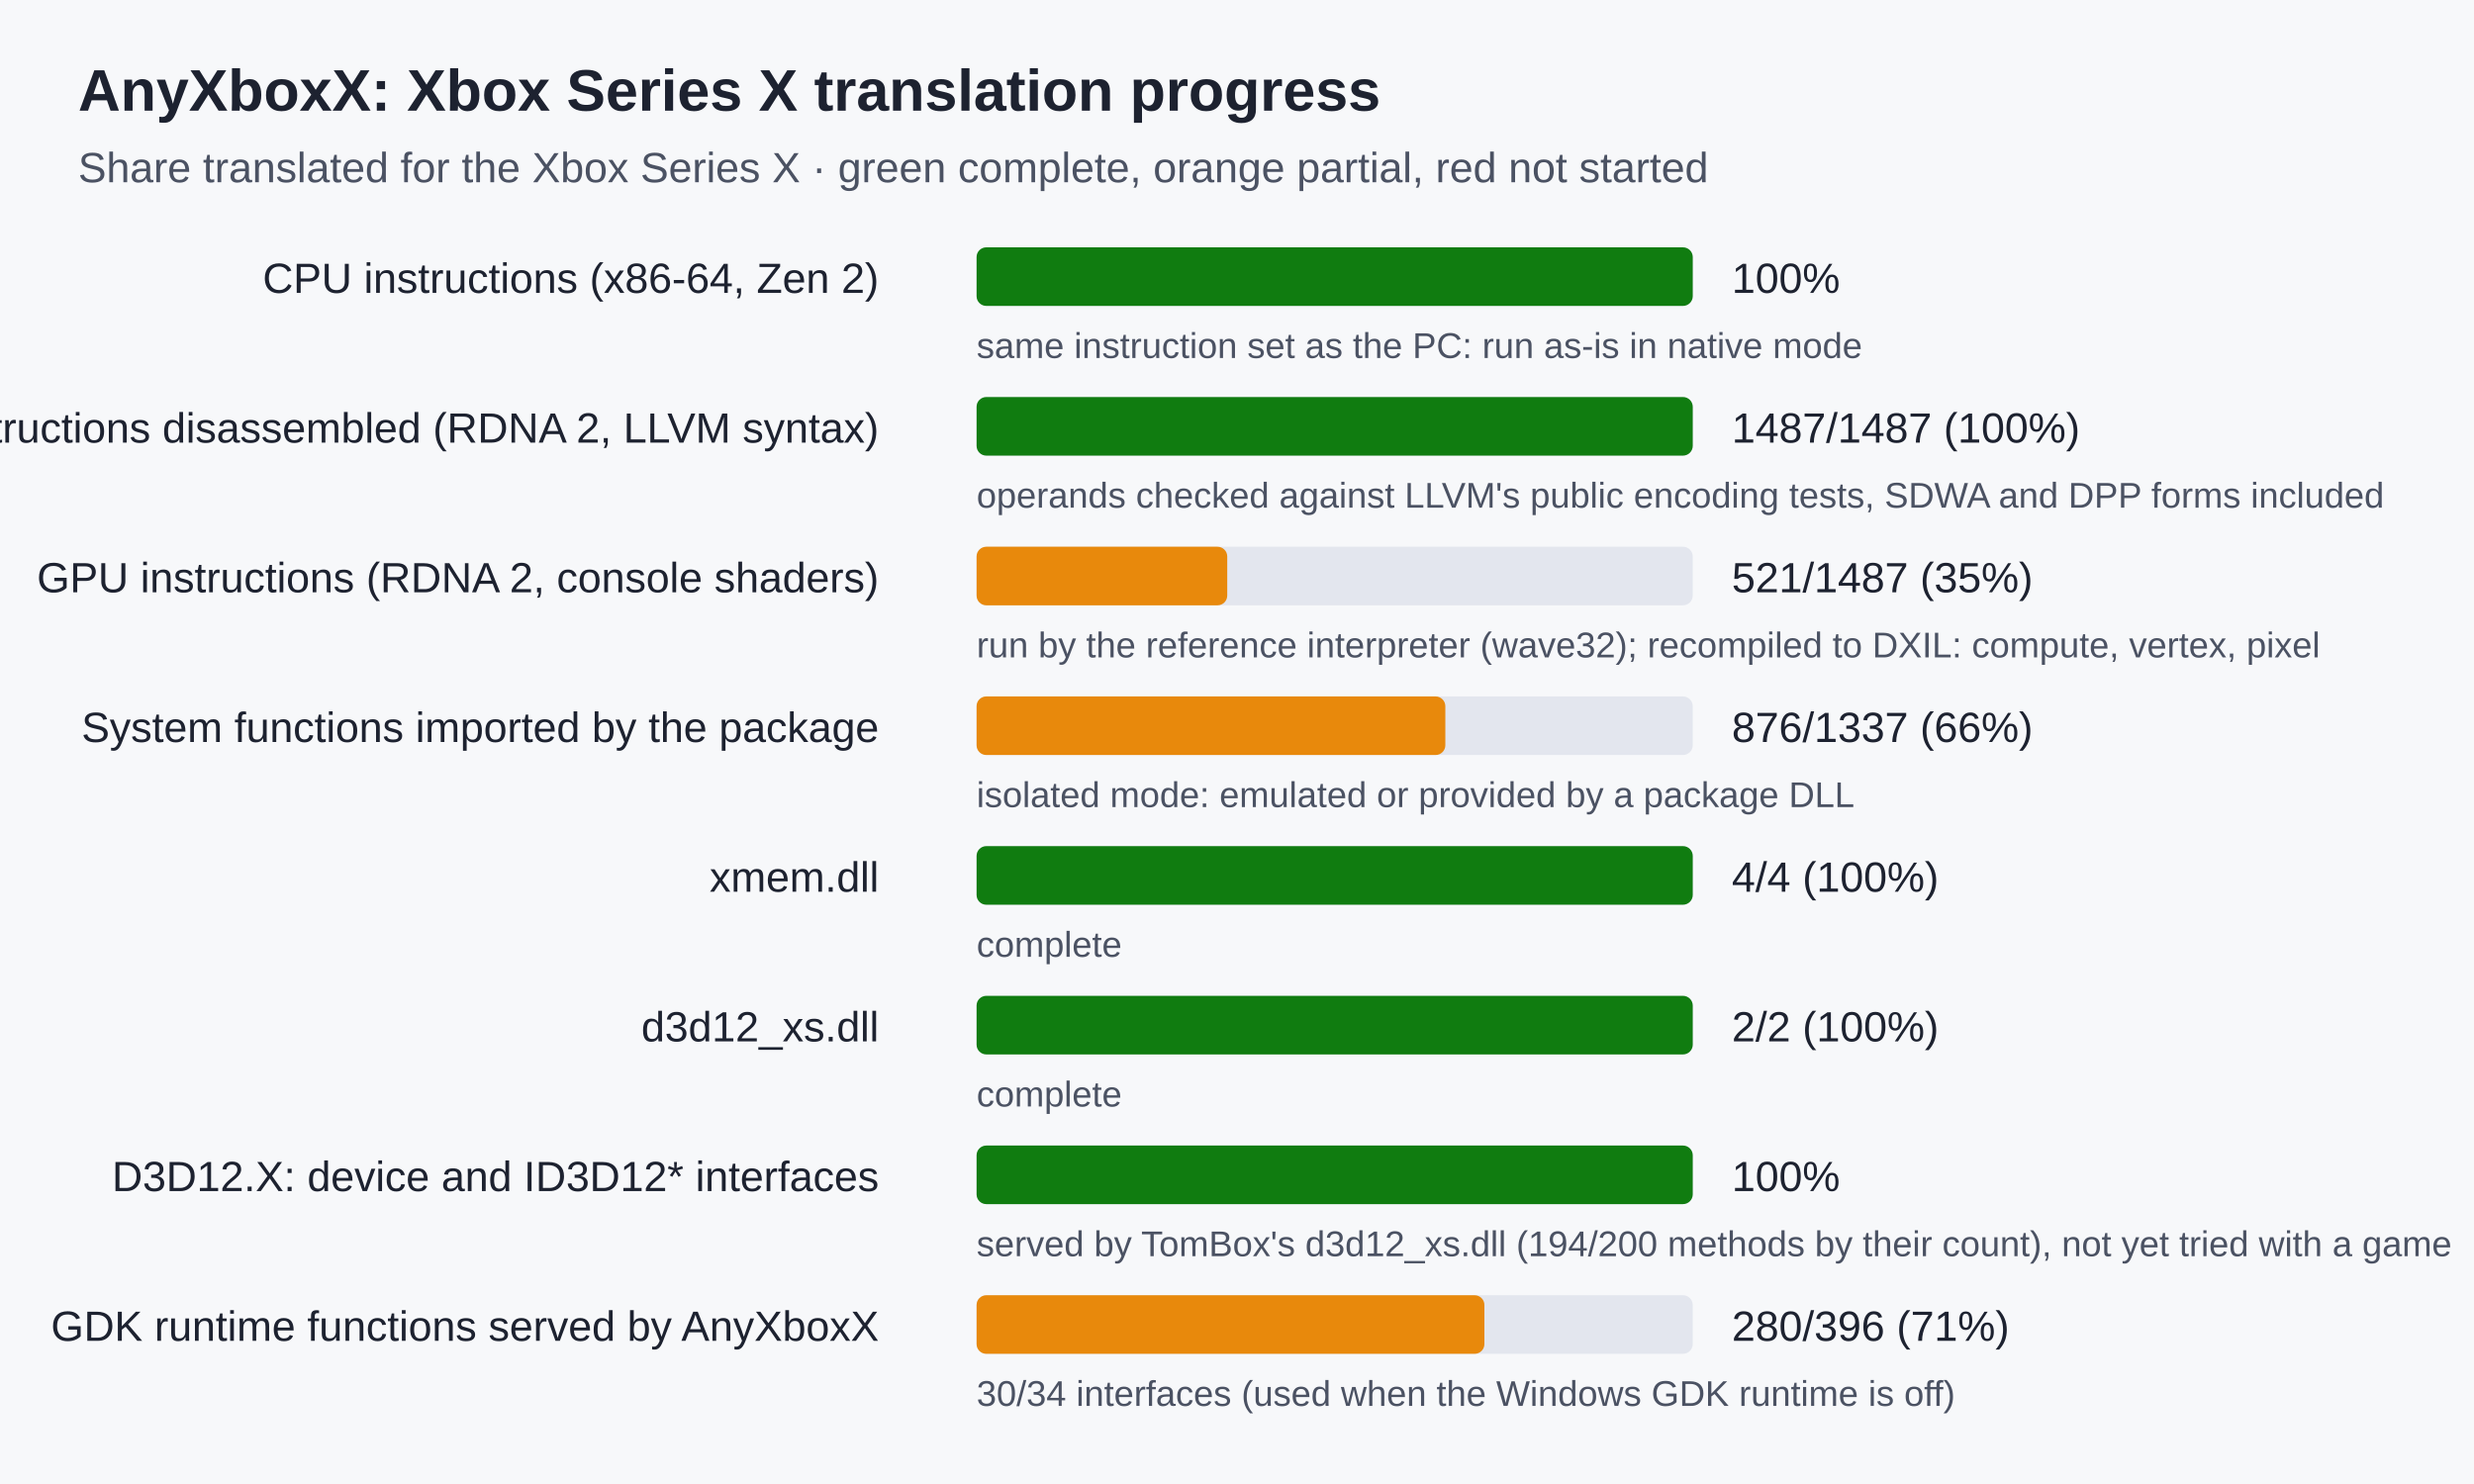
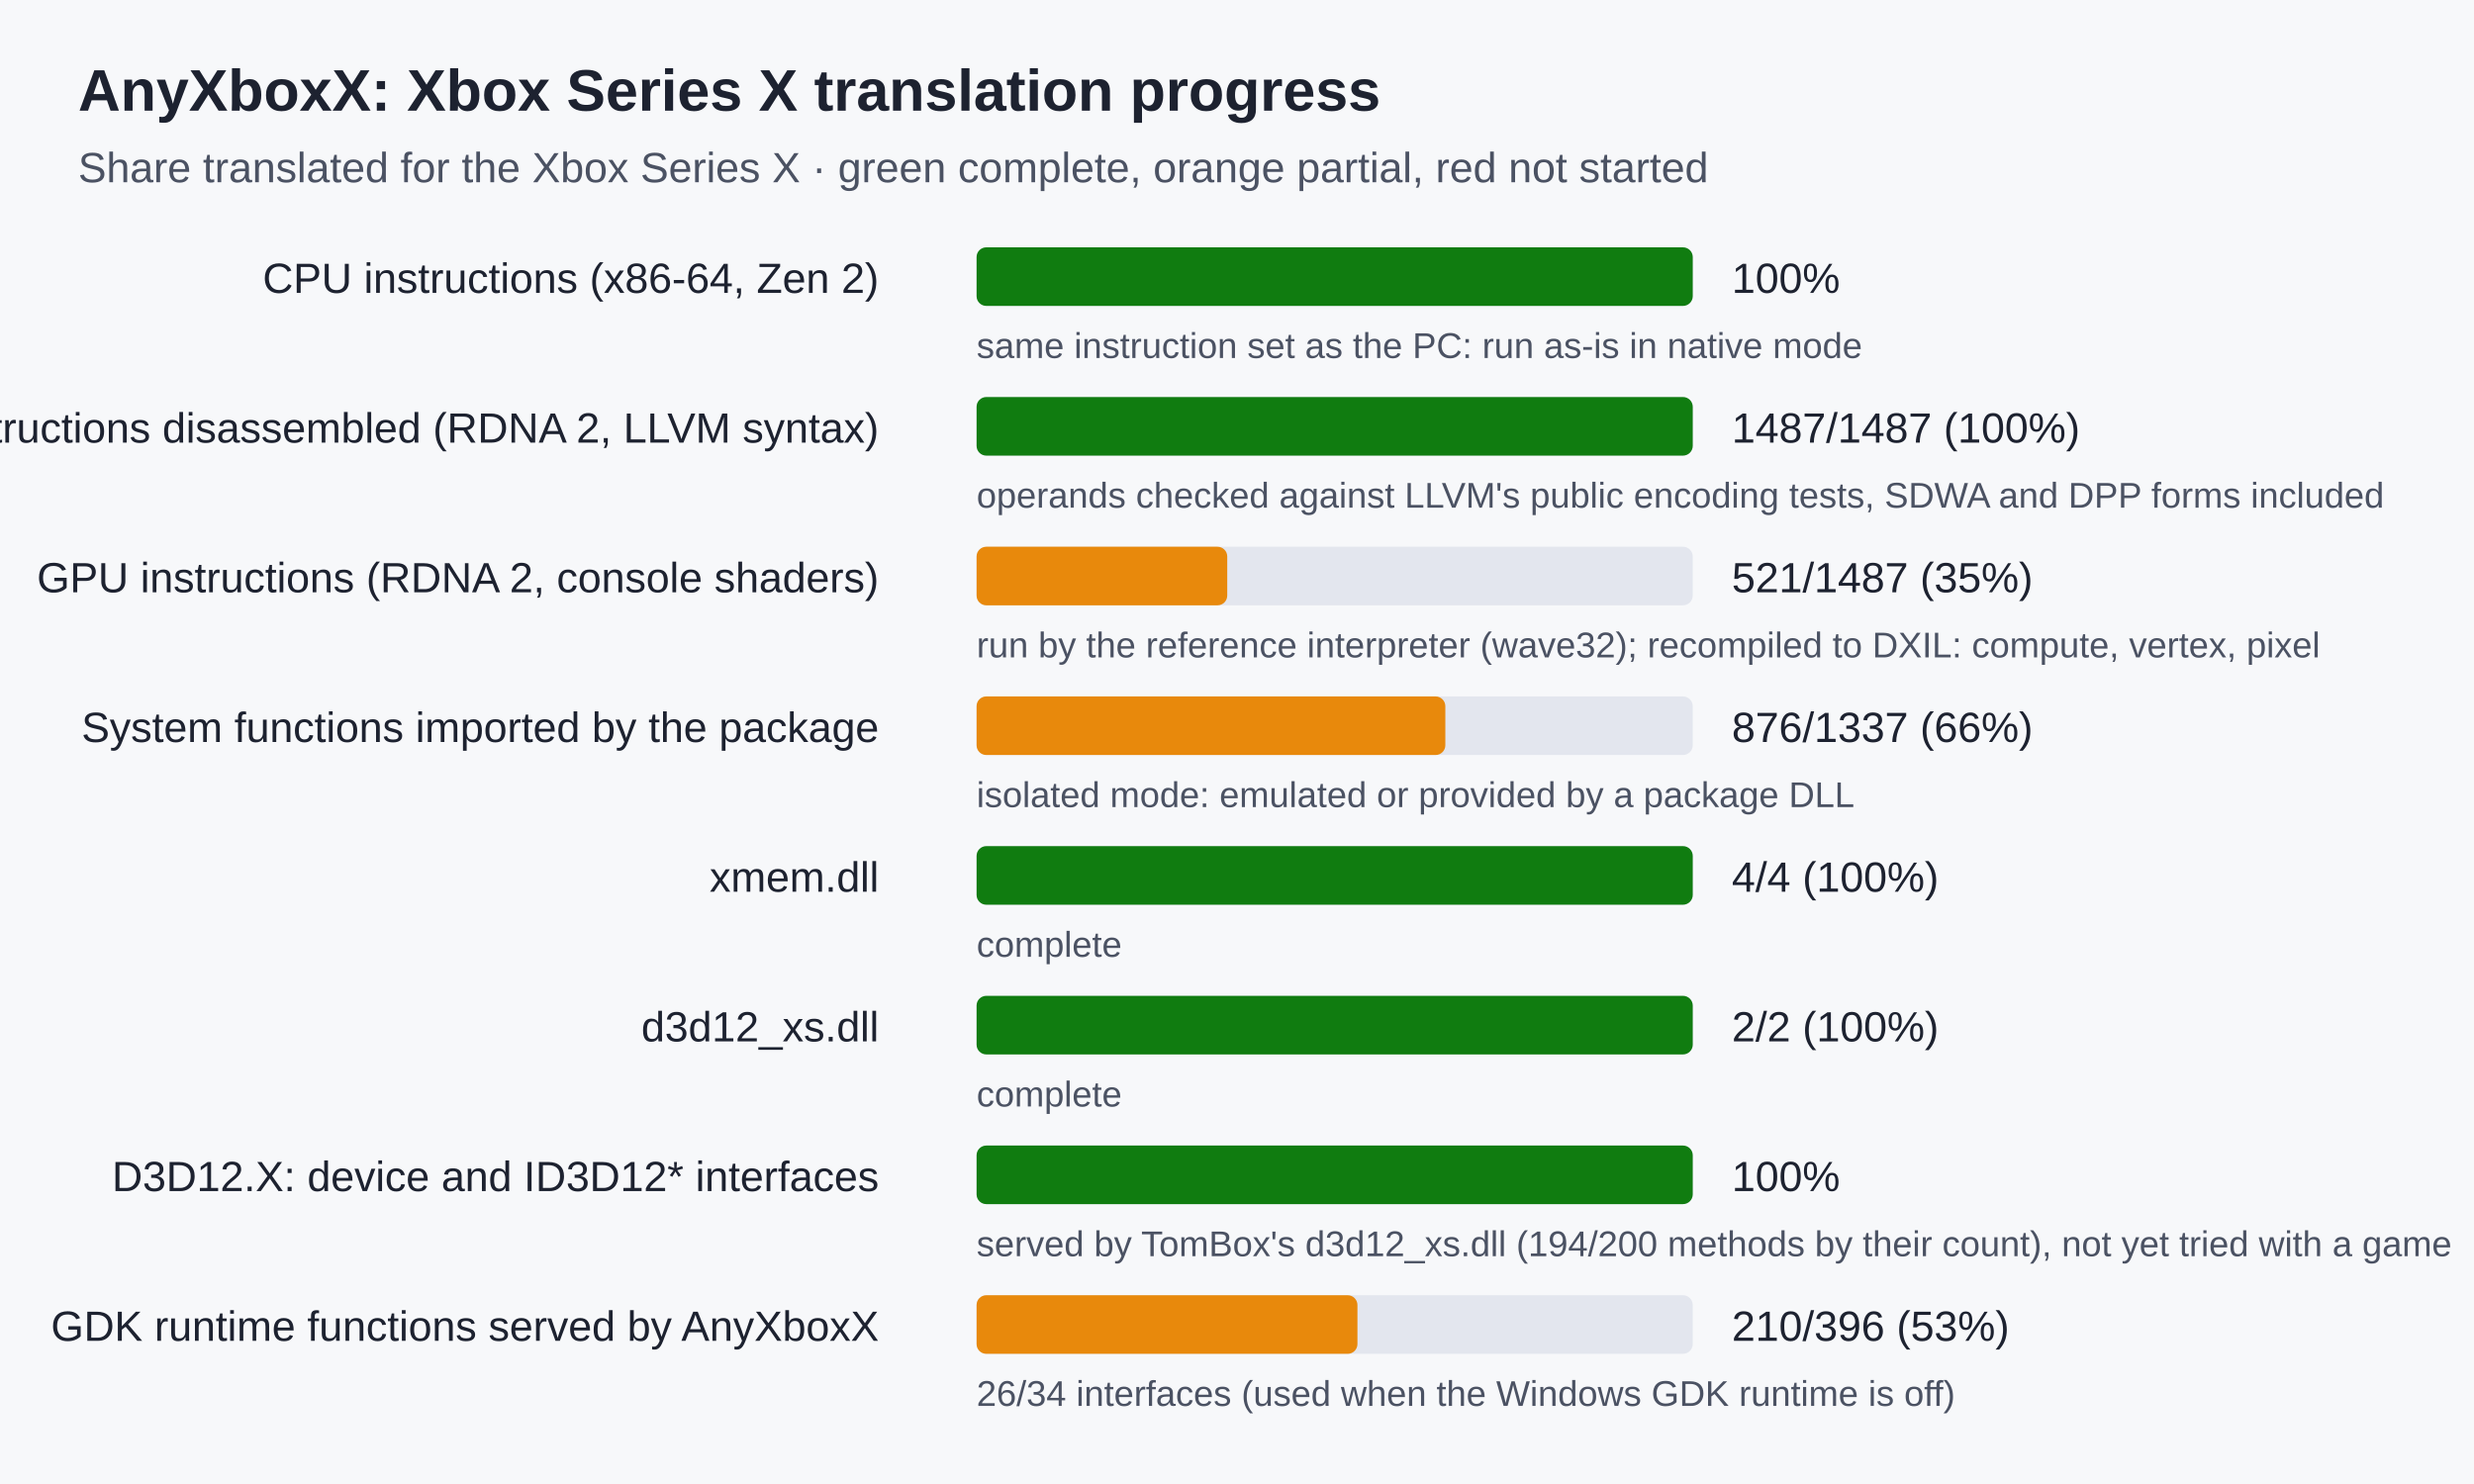
<svg xmlns="http://www.w3.org/2000/svg" width="760" height="456" viewBox="0 0 760 456" font-family="Segoe UI, Arial, sans-serif" font-size="13">
  <rect width="760" height="456" fill="#f7f8fa" />
  <text x="24" y="34" font-size="18" font-weight="600" fill="#1d2230">AnyXboxX: Xbox Series X translation progress</text>
  <text x="24" y="56" fill="#4b5263">Share translated for the Xbox Series X · green complete, orange partial, red not started</text>
  <text x="270" y="90" text-anchor="end" fill="#1d2230">CPU instructions (x86-64, Zen 2)</text>
  <rect x="300" y="76" width="220" height="18" rx="3" fill="#e3e6ee" />
  <rect x="300" y="76" width="220" height="18" rx="3" fill="#107c10" />
  <text x="532" y="90" fill="#1d2230">100%</text>
  <text x="300" y="110" font-size="11" fill="#4b5263">same instruction set as the PC: run as-is in native mode</text>
  <text x="270" y="136" text-anchor="end" fill="#1d2230">GPU instructions disassembled (RDNA 2, LLVM syntax)</text>
  <rect x="300" y="122" width="220" height="18" rx="3" fill="#e3e6ee" />
  <rect x="300" y="122" width="220" height="18" rx="3" fill="#107c10" />
  <text x="532" y="136" fill="#1d2230">1487/1487 (100%)</text>
  <text x="300" y="156" font-size="11" fill="#4b5263">operands checked against LLVM's public encoding tests, SDWA and DPP forms included</text>
  <text x="270" y="182" text-anchor="end" fill="#1d2230">GPU instructions (RDNA 2, console shaders)</text>
  <rect x="300" y="168" width="220" height="18" rx="3" fill="#e3e6ee" />
  <rect x="300" y="168" width="77" height="18" rx="3" fill="#e8890c" />
  <text x="532" y="182" fill="#1d2230">521/1487 (35%)</text>
  <text x="300" y="202" font-size="11" fill="#4b5263">run by the reference interpreter (wave32); recompiled to DXIL: compute, vertex, pixel</text>
  <text x="270" y="228" text-anchor="end" fill="#1d2230">System functions imported by the package</text>
  <rect x="300" y="214" width="220" height="18" rx="3" fill="#e3e6ee" />
  <rect x="300" y="214" width="144" height="18" rx="3" fill="#e8890c" />
  <text x="532" y="228" fill="#1d2230">876/1337 (66%)</text>
  <text x="300" y="248" font-size="11" fill="#4b5263">isolated mode: emulated or provided by a package DLL</text>
  <text x="270" y="274" text-anchor="end" fill="#1d2230">xmem.dll</text>
  <rect x="300" y="260" width="220" height="18" rx="3" fill="#e3e6ee" />
  <rect x="300" y="260" width="220" height="18" rx="3" fill="#107c10" />
  <text x="532" y="274" fill="#1d2230">4/4 (100%)</text>
  <text x="300" y="294" font-size="11" fill="#4b5263">complete</text>
  <text x="270" y="320" text-anchor="end" fill="#1d2230">d3d12_xs.dll</text>
  <rect x="300" y="306" width="220" height="18" rx="3" fill="#e3e6ee" />
  <rect x="300" y="306" width="220" height="18" rx="3" fill="#107c10" />
  <text x="532" y="320" fill="#1d2230">2/2 (100%)</text>
  <text x="300" y="340" font-size="11" fill="#4b5263">complete</text>
  <text x="270" y="366" text-anchor="end" fill="#1d2230">D3D12.X: device and ID3D12* interfaces</text>
  <rect x="300" y="352" width="220" height="18" rx="3" fill="#e3e6ee" />
  <rect x="300" y="352" width="220" height="18" rx="3" fill="#107c10" />
  <text x="532" y="366" fill="#1d2230">100%</text>
  <text x="300" y="386" font-size="11" fill="#4b5263">served by TomBox's d3d12_xs.dll (194/200 methods by their count), not yet tried with a game</text>
  <text x="270" y="412" text-anchor="end" fill="#1d2230">GDK runtime functions served by AnyXboxX</text>
  <rect x="300" y="398" width="220" height="18" rx="3" fill="#e3e6ee" />
-   <rect x="300" y="398" width="156" height="18" rx="3" fill="#e8890c" />
-   <text x="532" y="412" fill="#1d2230">280/396 (71%)</text>
-   <text x="300" y="432" font-size="11" fill="#4b5263">30/34 interfaces (used when the Windows GDK runtime is off)</text>
+   <rect x="300" y="398" width="117" height="18" rx="3" fill="#e8890c" />
+   <text x="532" y="412" fill="#1d2230">210/396 (53%)</text>
+   <text x="300" y="432" font-size="11" fill="#4b5263">26/34 interfaces (used when the Windows GDK runtime is off)</text>
</svg>
